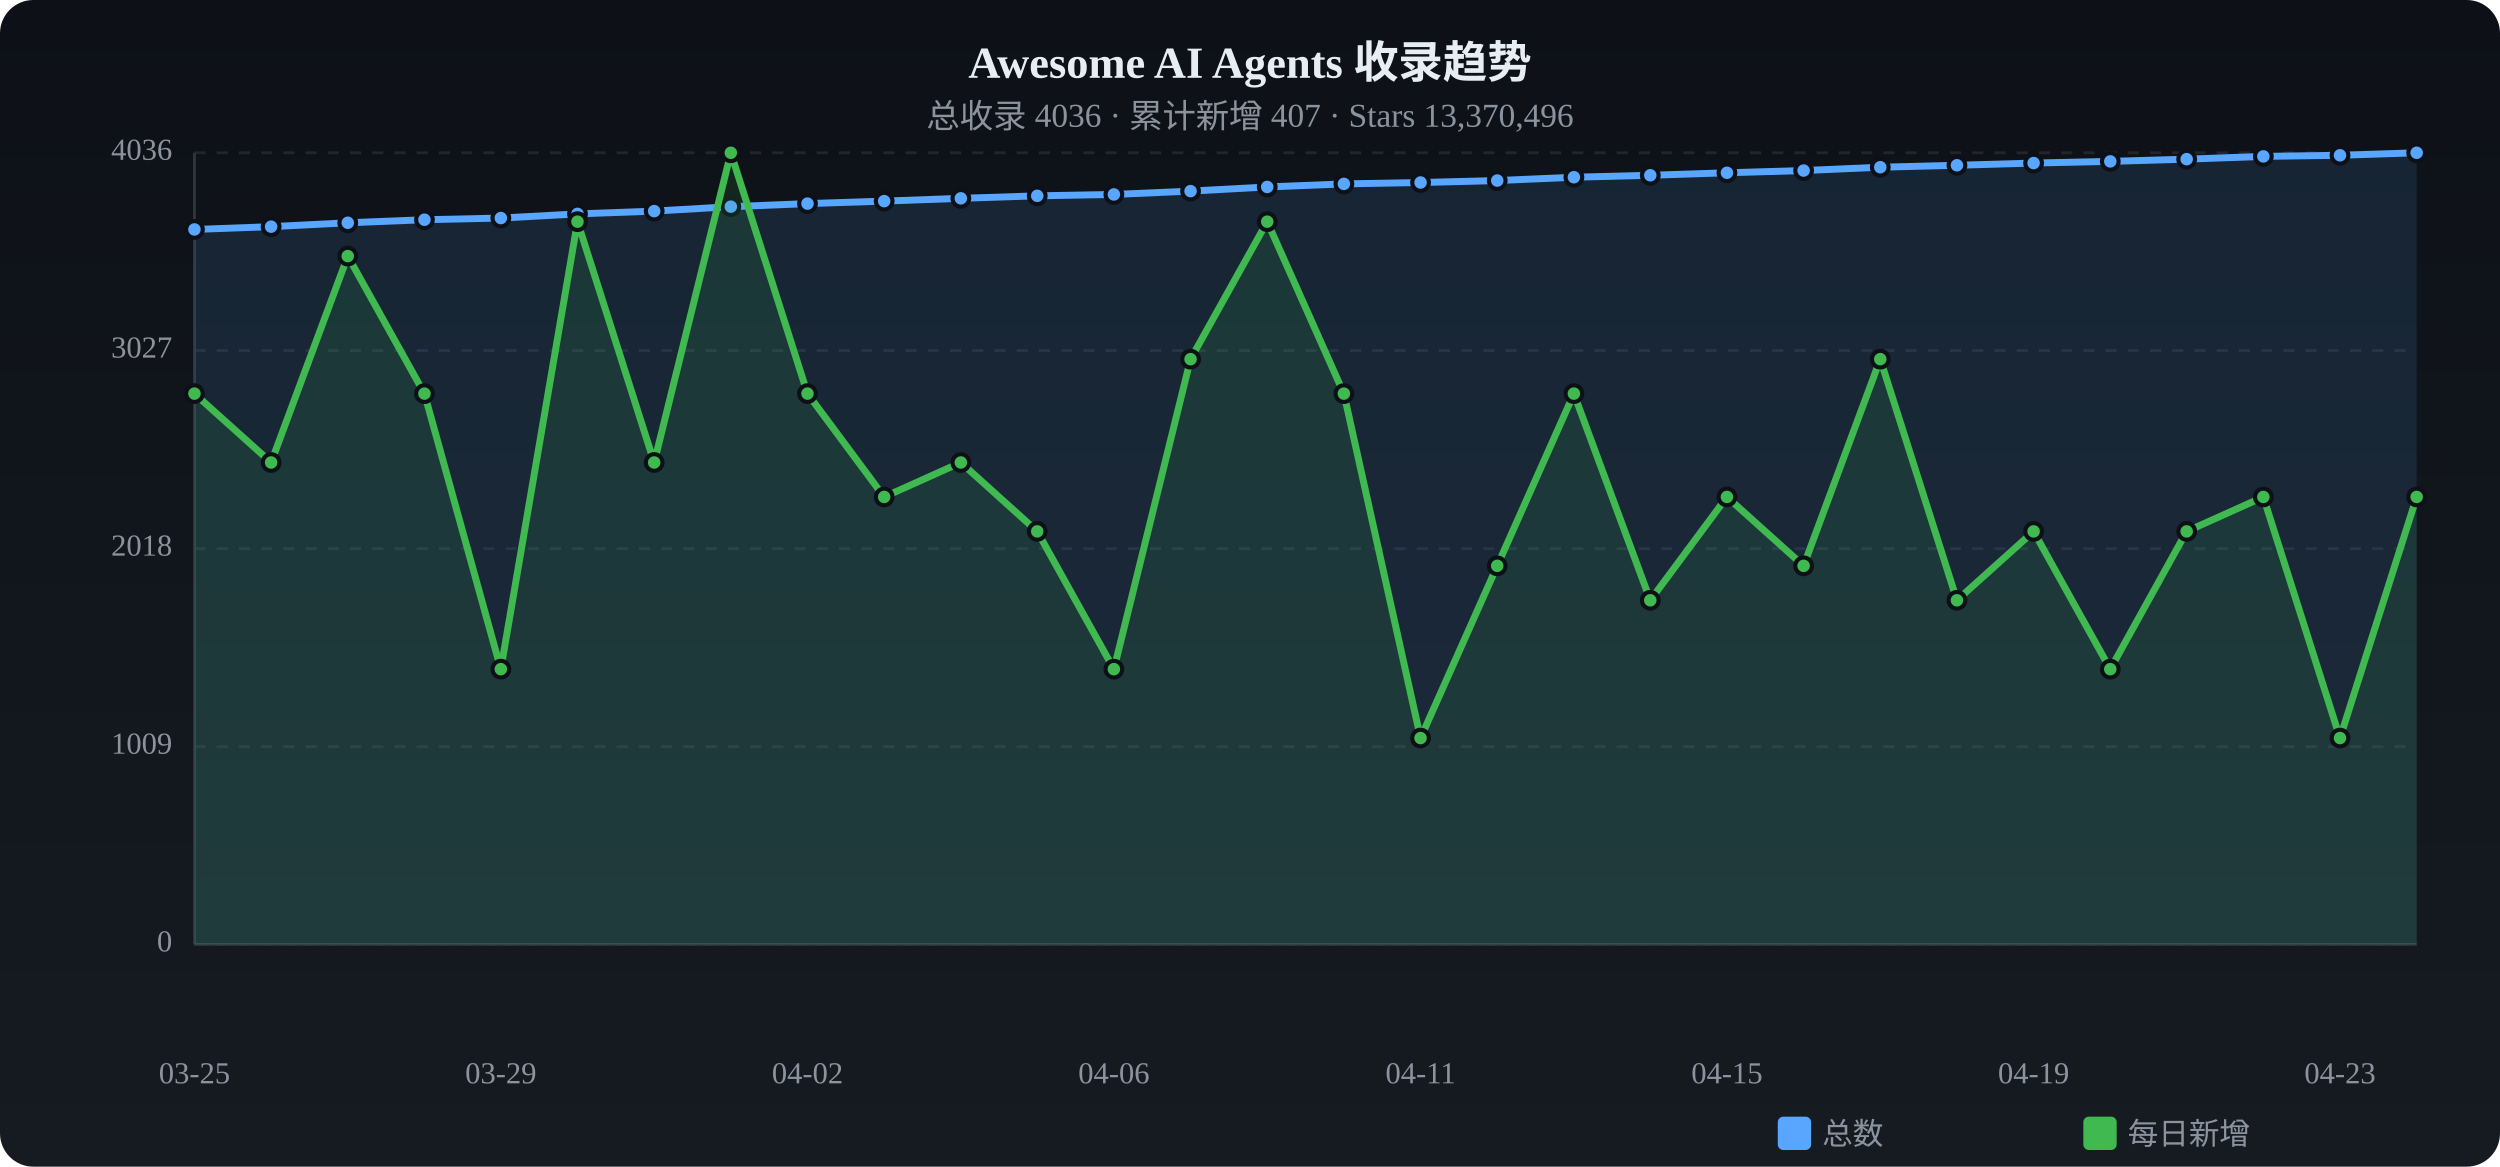
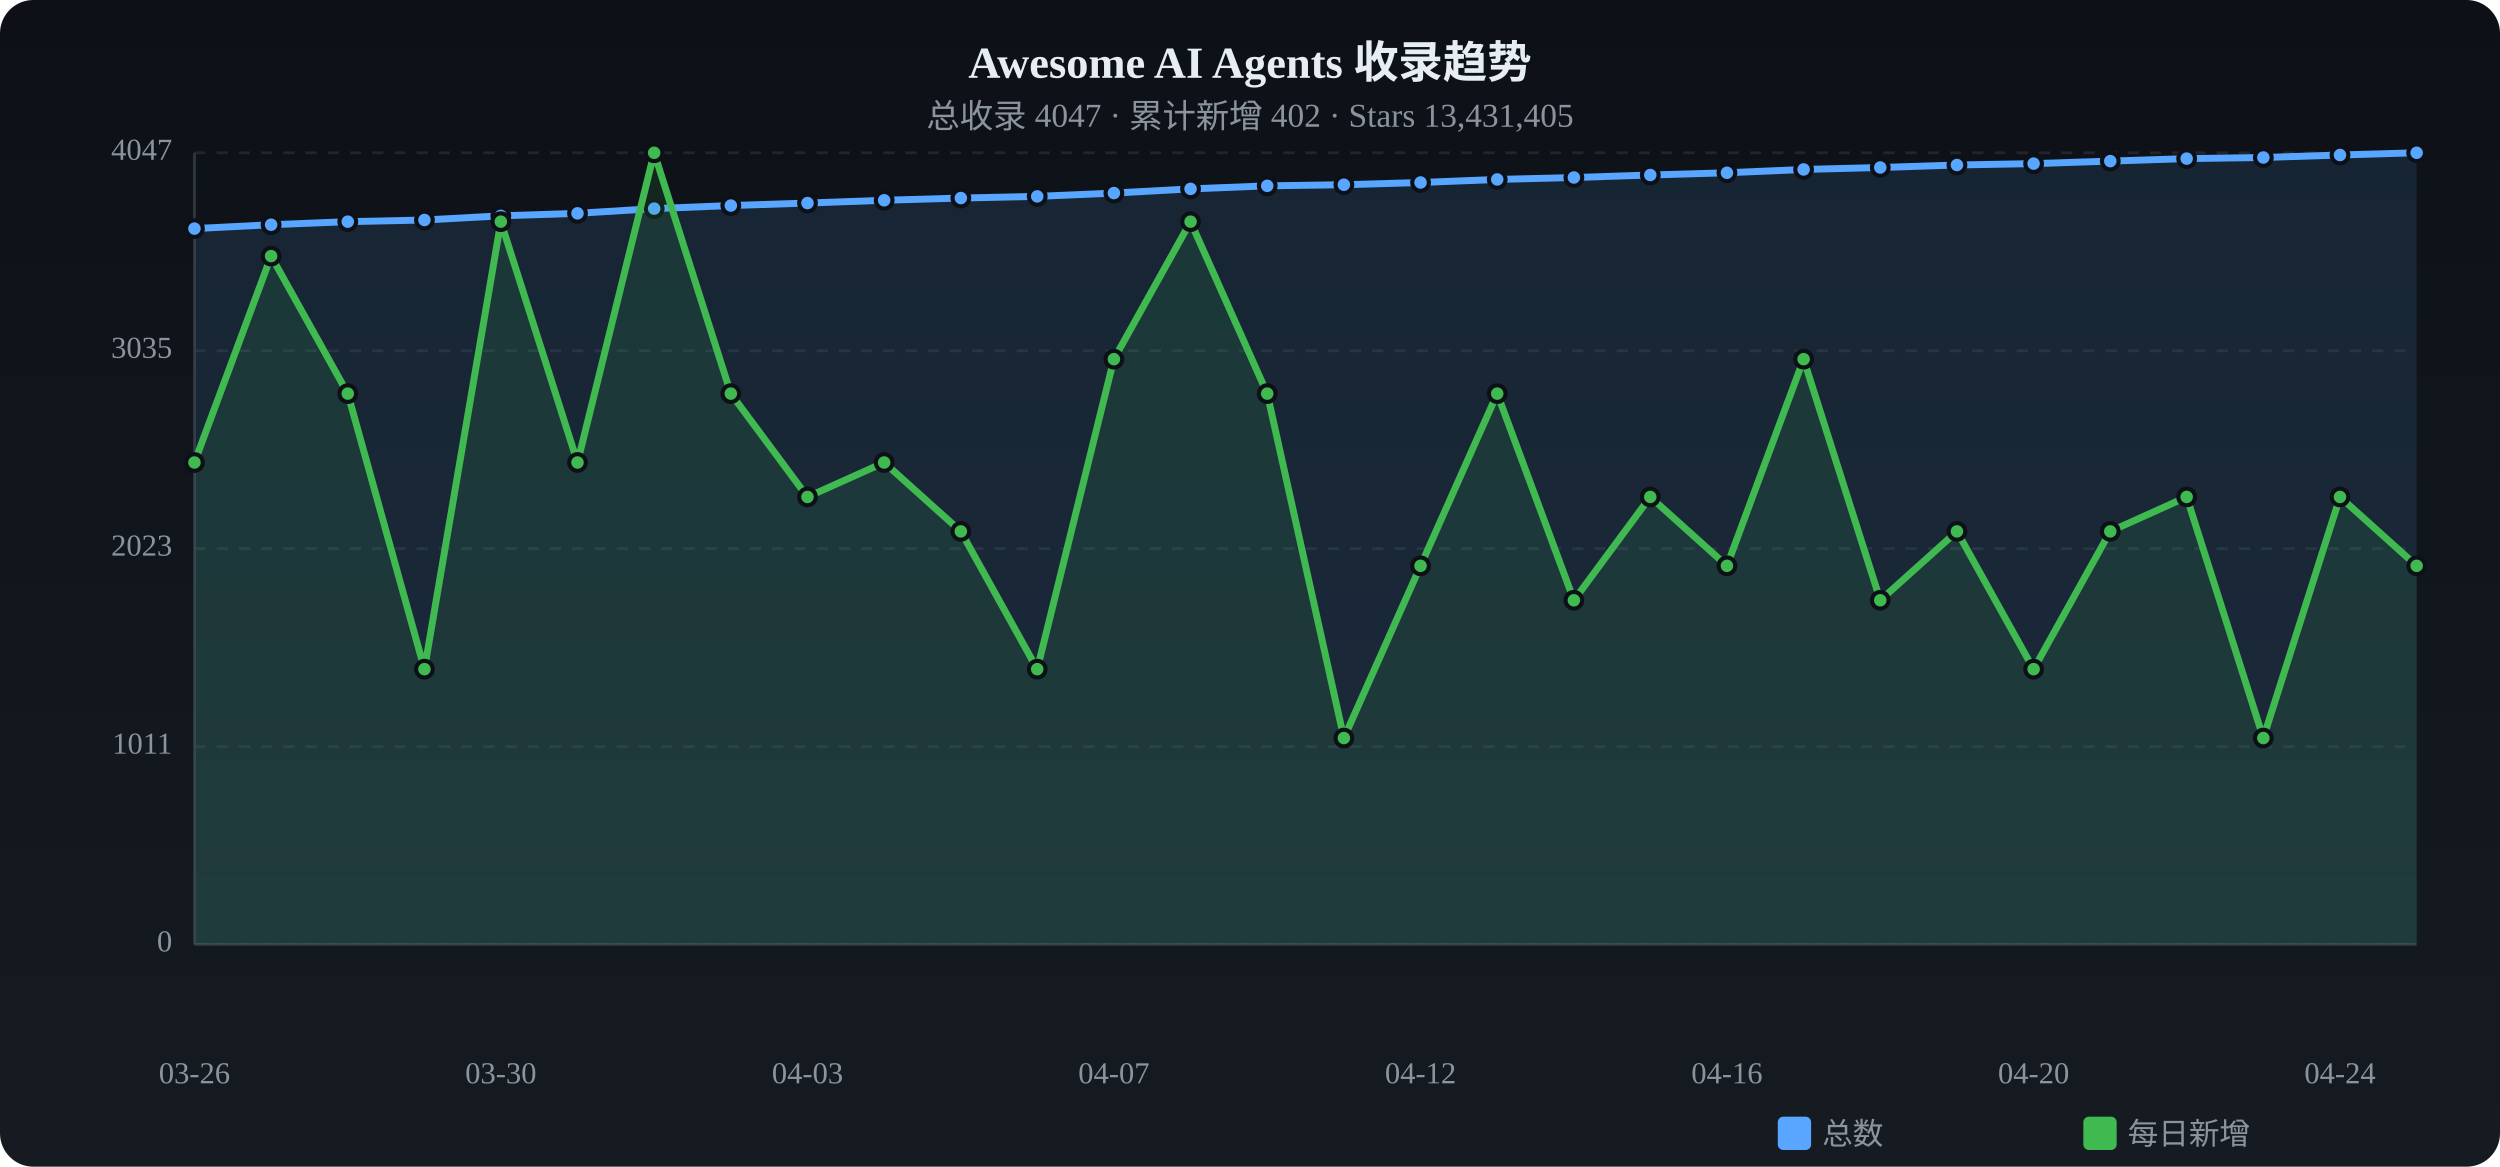
<svg xmlns="http://www.w3.org/2000/svg" viewBox="0 0 900 420" width="900" height="420">
  <defs>
    <linearGradient id="tbg" x1="0%" y1="0%" x2="0%" y2="100%">
      <stop offset="0%" stop-color="#0d1117" />
      <stop offset="100%" stop-color="#161b22" />
    </linearGradient>
  </defs>
  <rect width="900" height="420" rx="12" fill="url(#tbg)" />
  <text x="450.0" y="28" text-anchor="middle" fill="#e6edf3" font-size="16" font-weight="bold">Awesome AI Agents 收录趋势</text>
-   <text x="450.0" y="46" text-anchor="middle" fill="#8b949e" font-size="12">总收录 4036 · 累计新增 407 · Stars 13,370,496</text>
+   <text x="450.0" y="46" text-anchor="middle" fill="#8b949e" font-size="12">总收录 4047 · 累计新增 402 · Stars 13,431,405</text>
  <text x="62" y="340.0" text-anchor="end" fill="#8b949e" font-size="11" dominant-baseline="middle">0</text>
  <line x1="70" y1="340.0" x2="870" y2="340.0" stroke="#21262d" stroke-dasharray="4 4" />
-   <text x="62" y="268.8" text-anchor="end" fill="#8b949e" font-size="11" dominant-baseline="middle">1009</text>
+   <text x="62" y="268.8" text-anchor="end" fill="#8b949e" font-size="11" dominant-baseline="middle">1011</text>
  <line x1="70" y1="268.8" x2="870" y2="268.8" stroke="#21262d" stroke-dasharray="4 4" />
-   <text x="62" y="197.5" text-anchor="end" fill="#8b949e" font-size="11" dominant-baseline="middle">2018</text>
+   <text x="62" y="197.5" text-anchor="end" fill="#8b949e" font-size="11" dominant-baseline="middle">2023</text>
  <line x1="70" y1="197.5" x2="870" y2="197.5" stroke="#21262d" stroke-dasharray="4 4" />
-   <text x="62" y="126.2" text-anchor="end" fill="#8b949e" font-size="11" dominant-baseline="middle">3027</text>
-   <line x1="70" y1="126.2" x2="870" y2="126.2" stroke="#21262d" stroke-dasharray="4 4" />
-   <text x="62" y="55.0" text-anchor="end" fill="#8b949e" font-size="11" dominant-baseline="middle">4036</text>
+   <text x="62" y="126.3" text-anchor="end" fill="#8b949e" font-size="11" dominant-baseline="middle">3035</text>
+   <line x1="70" y1="126.3" x2="870" y2="126.3" stroke="#21262d" stroke-dasharray="4 4" />
+   <text x="62" y="55.0" text-anchor="end" fill="#8b949e" font-size="11" dominant-baseline="middle">4047</text>
  <line x1="70" y1="55.0" x2="870" y2="55.0" stroke="#21262d" stroke-dasharray="4 4" />
  <line x1="70" y1="55" x2="70" y2="340" stroke="#30363d" />
  <line x1="70" y1="340" x2="870" y2="340" stroke="#30363d" />
-   <path d="M70.0,82.6 L97.6,81.6 L125.2,80.2 L152.8,79.1 L180.3,78.5 L207.9,77.0 L235.5,76.0 L263.1,74.4 L290.7,73.3 L318.3,72.4 L345.9,71.4 L373.4,70.5 L401.0,70.0 L428.6,68.8 L456.2,67.3 L483.8,66.2 L511.4,65.7 L539.0,65.0 L566.6,63.8 L594.1,63.1 L621.7,62.2 L649.3,61.4 L676.9,60.2 L704.5,59.5 L732.1,58.7 L759.7,58.1 L787.2,57.3 L814.8,56.3 L842.4,55.9 L870.0,55.0 L870.0,340 L70.0,340 Z" fill="#58a6ff" opacity="0.12" />
-   <polyline points="70.0,82.6 97.6,81.6 125.2,80.2 152.8,79.1 180.3,78.5 207.9,77.0 235.5,76.0 263.1,74.4 290.7,73.3 318.3,72.4 345.9,71.4 373.4,70.5 401.0,70.0 428.6,68.8 456.2,67.3 483.8,66.2 511.4,65.7 539.0,65.0 566.6,63.8 594.1,63.1 621.7,62.2 649.3,61.4 676.9,60.2 704.5,59.5 732.1,58.7 759.7,58.1 787.2,57.3 814.8,56.3 842.4,55.9 870.0,55.0" fill="none" stroke="#58a6ff" stroke-width="2.5" stroke-linecap="round" stroke-linejoin="round" />
-   <circle cx="70.0" cy="82.6" r="3" fill="#58a6ff" stroke="#0d1117" stroke-width="1.5" />
-   <circle cx="97.6" cy="81.6" r="3" fill="#58a6ff" stroke="#0d1117" stroke-width="1.5" />
-   <circle cx="125.2" cy="80.2" r="3" fill="#58a6ff" stroke="#0d1117" stroke-width="1.5" />
-   <circle cx="152.8" cy="79.1" r="3" fill="#58a6ff" stroke="#0d1117" stroke-width="1.5" />
-   <circle cx="180.3" cy="78.5" r="3" fill="#58a6ff" stroke="#0d1117" stroke-width="1.5" />
-   <circle cx="207.9" cy="77.0" r="3" fill="#58a6ff" stroke="#0d1117" stroke-width="1.5" />
-   <circle cx="235.5" cy="76.0" r="3" fill="#58a6ff" stroke="#0d1117" stroke-width="1.5" />
-   <circle cx="263.1" cy="74.4" r="3" fill="#58a6ff" stroke="#0d1117" stroke-width="1.5" />
-   <circle cx="290.7" cy="73.3" r="3" fill="#58a6ff" stroke="#0d1117" stroke-width="1.5" />
-   <circle cx="318.3" cy="72.4" r="3" fill="#58a6ff" stroke="#0d1117" stroke-width="1.5" />
-   <circle cx="345.9" cy="71.4" r="3" fill="#58a6ff" stroke="#0d1117" stroke-width="1.5" />
-   <circle cx="373.4" cy="70.5" r="3" fill="#58a6ff" stroke="#0d1117" stroke-width="1.5" />
-   <circle cx="401.0" cy="70.0" r="3" fill="#58a6ff" stroke="#0d1117" stroke-width="1.5" />
-   <circle cx="428.6" cy="68.8" r="3" fill="#58a6ff" stroke="#0d1117" stroke-width="1.5" />
-   <circle cx="456.2" cy="67.3" r="3" fill="#58a6ff" stroke="#0d1117" stroke-width="1.5" />
-   <circle cx="483.8" cy="66.2" r="3" fill="#58a6ff" stroke="#0d1117" stroke-width="1.5" />
+   <path d="M70.0,82.3 L97.6,80.9 L125.2,79.8 L152.8,79.2 L180.3,77.7 L207.9,76.8 L235.5,75.1 L263.1,74.0 L290.7,73.1 L318.3,72.1 L345.9,71.3 L373.4,70.7 L401.0,69.5 L428.6,68.0 L456.2,66.9 L483.8,66.5 L511.4,65.7 L539.0,64.6 L566.6,63.9 L594.1,63.0 L621.7,62.2 L649.3,61.0 L676.9,60.3 L704.5,59.4 L732.1,58.9 L759.7,58.0 L787.2,57.1 L814.8,56.7 L842.4,55.8 L870.0,55.0 L870.0,340 L70.0,340 Z" fill="#58a6ff" opacity="0.12" />
+   <polyline points="70.0,82.3 97.6,80.9 125.2,79.8 152.8,79.2 180.3,77.7 207.9,76.8 235.5,75.1 263.1,74.0 290.7,73.1 318.3,72.1 345.9,71.3 373.4,70.7 401.0,69.5 428.6,68.0 456.2,66.9 483.8,66.5 511.4,65.7 539.0,64.6 566.6,63.9 594.1,63.0 621.7,62.2 649.3,61.0 676.9,60.3 704.5,59.4 732.1,58.9 759.7,58.0 787.2,57.1 814.8,56.7 842.4,55.8 870.0,55.0" fill="none" stroke="#58a6ff" stroke-width="2.5" stroke-linecap="round" stroke-linejoin="round" />
+   <circle cx="70.0" cy="82.3" r="3" fill="#58a6ff" stroke="#0d1117" stroke-width="1.5" />
+   <circle cx="97.6" cy="80.9" r="3" fill="#58a6ff" stroke="#0d1117" stroke-width="1.5" />
+   <circle cx="125.2" cy="79.8" r="3" fill="#58a6ff" stroke="#0d1117" stroke-width="1.5" />
+   <circle cx="152.8" cy="79.2" r="3" fill="#58a6ff" stroke="#0d1117" stroke-width="1.5" />
+   <circle cx="180.3" cy="77.7" r="3" fill="#58a6ff" stroke="#0d1117" stroke-width="1.5" />
+   <circle cx="207.9" cy="76.8" r="3" fill="#58a6ff" stroke="#0d1117" stroke-width="1.5" />
+   <circle cx="235.5" cy="75.1" r="3" fill="#58a6ff" stroke="#0d1117" stroke-width="1.5" />
+   <circle cx="263.1" cy="74.0" r="3" fill="#58a6ff" stroke="#0d1117" stroke-width="1.5" />
+   <circle cx="290.7" cy="73.1" r="3" fill="#58a6ff" stroke="#0d1117" stroke-width="1.5" />
+   <circle cx="318.3" cy="72.1" r="3" fill="#58a6ff" stroke="#0d1117" stroke-width="1.5" />
+   <circle cx="345.9" cy="71.3" r="3" fill="#58a6ff" stroke="#0d1117" stroke-width="1.5" />
+   <circle cx="373.4" cy="70.7" r="3" fill="#58a6ff" stroke="#0d1117" stroke-width="1.5" />
+   <circle cx="401.0" cy="69.5" r="3" fill="#58a6ff" stroke="#0d1117" stroke-width="1.5" />
+   <circle cx="428.6" cy="68.0" r="3" fill="#58a6ff" stroke="#0d1117" stroke-width="1.5" />
+   <circle cx="456.2" cy="66.9" r="3" fill="#58a6ff" stroke="#0d1117" stroke-width="1.5" />
+   <circle cx="483.8" cy="66.5" r="3" fill="#58a6ff" stroke="#0d1117" stroke-width="1.5" />
  <circle cx="511.4" cy="65.7" r="3" fill="#58a6ff" stroke="#0d1117" stroke-width="1.5" />
-   <circle cx="539.0" cy="65.0" r="3" fill="#58a6ff" stroke="#0d1117" stroke-width="1.5" />
-   <circle cx="566.6" cy="63.8" r="3" fill="#58a6ff" stroke="#0d1117" stroke-width="1.5" />
-   <circle cx="594.1" cy="63.1" r="3" fill="#58a6ff" stroke="#0d1117" stroke-width="1.5" />
+   <circle cx="539.0" cy="64.6" r="3" fill="#58a6ff" stroke="#0d1117" stroke-width="1.5" />
+   <circle cx="566.6" cy="63.9" r="3" fill="#58a6ff" stroke="#0d1117" stroke-width="1.5" />
+   <circle cx="594.1" cy="63.0" r="3" fill="#58a6ff" stroke="#0d1117" stroke-width="1.5" />
  <circle cx="621.7" cy="62.2" r="3" fill="#58a6ff" stroke="#0d1117" stroke-width="1.5" />
-   <circle cx="649.3" cy="61.4" r="3" fill="#58a6ff" stroke="#0d1117" stroke-width="1.5" />
-   <circle cx="676.9" cy="60.2" r="3" fill="#58a6ff" stroke="#0d1117" stroke-width="1.5" />
-   <circle cx="704.5" cy="59.5" r="3" fill="#58a6ff" stroke="#0d1117" stroke-width="1.5" />
-   <circle cx="732.1" cy="58.7" r="3" fill="#58a6ff" stroke="#0d1117" stroke-width="1.5" />
-   <circle cx="759.7" cy="58.1" r="3" fill="#58a6ff" stroke="#0d1117" stroke-width="1.5" />
-   <circle cx="787.2" cy="57.3" r="3" fill="#58a6ff" stroke="#0d1117" stroke-width="1.5" />
-   <circle cx="814.8" cy="56.3" r="3" fill="#58a6ff" stroke="#0d1117" stroke-width="1.5" />
-   <circle cx="842.4" cy="55.9" r="3" fill="#58a6ff" stroke="#0d1117" stroke-width="1.5" />
+   <circle cx="649.3" cy="61.0" r="3" fill="#58a6ff" stroke="#0d1117" stroke-width="1.5" />
+   <circle cx="676.9" cy="60.3" r="3" fill="#58a6ff" stroke="#0d1117" stroke-width="1.5" />
+   <circle cx="704.5" cy="59.4" r="3" fill="#58a6ff" stroke="#0d1117" stroke-width="1.5" />
+   <circle cx="732.1" cy="58.9" r="3" fill="#58a6ff" stroke="#0d1117" stroke-width="1.5" />
+   <circle cx="759.7" cy="58.0" r="3" fill="#58a6ff" stroke="#0d1117" stroke-width="1.5" />
+   <circle cx="787.2" cy="57.1" r="3" fill="#58a6ff" stroke="#0d1117" stroke-width="1.5" />
+   <circle cx="814.8" cy="56.7" r="3" fill="#58a6ff" stroke="#0d1117" stroke-width="1.5" />
+   <circle cx="842.4" cy="55.8" r="3" fill="#58a6ff" stroke="#0d1117" stroke-width="1.5" />
  <circle cx="870.0" cy="55.0" r="3" fill="#58a6ff" stroke="#0d1117" stroke-width="1.5" />
-   <path d="M70.0,141.7 L97.6,166.5 L125.2,92.2 L152.8,141.7 L180.3,240.9 L207.9,79.8 L235.5,166.5 L263.1,55.0 L290.7,141.7 L318.3,178.9 L345.9,166.5 L373.4,191.3 L401.0,240.9 L428.6,129.3 L456.2,79.8 L483.8,141.7 L511.4,265.7 L539.0,203.7 L566.6,141.7 L594.1,216.1 L621.7,178.9 L649.3,203.7 L676.9,129.3 L704.5,216.1 L732.1,191.3 L759.7,240.9 L787.2,191.3 L814.8,178.9 L842.4,265.7 L870.0,178.9 L870.0,340 L70.0,340 Z" fill="#3fb950" opacity="0.12" />
-   <polyline points="70.0,141.7 97.6,166.5 125.2,92.2 152.8,141.7 180.3,240.9 207.9,79.8 235.5,166.5 263.1,55.0 290.7,141.7 318.3,178.9 345.9,166.5 373.4,191.3 401.0,240.9 428.6,129.3 456.2,79.8 483.8,141.7 511.4,265.7 539.0,203.7 566.6,141.7 594.1,216.1 621.7,178.9 649.3,203.7 676.9,129.3 704.5,216.1 732.1,191.3 759.7,240.9 787.2,191.3 814.8,178.9 842.4,265.7 870.0,178.9" fill="none" stroke="#3fb950" stroke-width="2.5" stroke-linecap="round" stroke-linejoin="round" />
-   <circle cx="70.0" cy="141.7" r="3" fill="#3fb950" stroke="#0d1117" stroke-width="1.5" />
-   <circle cx="97.6" cy="166.5" r="3" fill="#3fb950" stroke="#0d1117" stroke-width="1.5" />
-   <circle cx="125.2" cy="92.2" r="3" fill="#3fb950" stroke="#0d1117" stroke-width="1.5" />
-   <circle cx="152.8" cy="141.7" r="3" fill="#3fb950" stroke="#0d1117" stroke-width="1.5" />
-   <circle cx="180.3" cy="240.9" r="3" fill="#3fb950" stroke="#0d1117" stroke-width="1.5" />
-   <circle cx="207.9" cy="79.8" r="3" fill="#3fb950" stroke="#0d1117" stroke-width="1.5" />
-   <circle cx="235.5" cy="166.5" r="3" fill="#3fb950" stroke="#0d1117" stroke-width="1.5" />
-   <circle cx="263.1" cy="55.0" r="3" fill="#3fb950" stroke="#0d1117" stroke-width="1.5" />
-   <circle cx="290.7" cy="141.7" r="3" fill="#3fb950" stroke="#0d1117" stroke-width="1.5" />
-   <circle cx="318.3" cy="178.9" r="3" fill="#3fb950" stroke="#0d1117" stroke-width="1.5" />
-   <circle cx="345.9" cy="166.5" r="3" fill="#3fb950" stroke="#0d1117" stroke-width="1.5" />
-   <circle cx="373.4" cy="191.3" r="3" fill="#3fb950" stroke="#0d1117" stroke-width="1.5" />
-   <circle cx="401.0" cy="240.9" r="3" fill="#3fb950" stroke="#0d1117" stroke-width="1.5" />
-   <circle cx="428.6" cy="129.3" r="3" fill="#3fb950" stroke="#0d1117" stroke-width="1.5" />
-   <circle cx="456.2" cy="79.8" r="3" fill="#3fb950" stroke="#0d1117" stroke-width="1.5" />
-   <circle cx="483.8" cy="141.7" r="3" fill="#3fb950" stroke="#0d1117" stroke-width="1.5" />
-   <circle cx="511.4" cy="265.7" r="3" fill="#3fb950" stroke="#0d1117" stroke-width="1.5" />
-   <circle cx="539.0" cy="203.7" r="3" fill="#3fb950" stroke="#0d1117" stroke-width="1.5" />
-   <circle cx="566.6" cy="141.7" r="3" fill="#3fb950" stroke="#0d1117" stroke-width="1.5" />
-   <circle cx="594.1" cy="216.1" r="3" fill="#3fb950" stroke="#0d1117" stroke-width="1.5" />
-   <circle cx="621.7" cy="178.9" r="3" fill="#3fb950" stroke="#0d1117" stroke-width="1.5" />
-   <circle cx="649.3" cy="203.7" r="3" fill="#3fb950" stroke="#0d1117" stroke-width="1.5" />
-   <circle cx="676.9" cy="129.3" r="3" fill="#3fb950" stroke="#0d1117" stroke-width="1.5" />
-   <circle cx="704.5" cy="216.1" r="3" fill="#3fb950" stroke="#0d1117" stroke-width="1.5" />
-   <circle cx="732.1" cy="191.3" r="3" fill="#3fb950" stroke="#0d1117" stroke-width="1.5" />
-   <circle cx="759.7" cy="240.9" r="3" fill="#3fb950" stroke="#0d1117" stroke-width="1.5" />
-   <circle cx="787.2" cy="191.3" r="3" fill="#3fb950" stroke="#0d1117" stroke-width="1.5" />
-   <circle cx="814.8" cy="178.9" r="3" fill="#3fb950" stroke="#0d1117" stroke-width="1.5" />
-   <circle cx="842.4" cy="265.7" r="3" fill="#3fb950" stroke="#0d1117" stroke-width="1.5" />
-   <circle cx="870.0" cy="178.9" r="3" fill="#3fb950" stroke="#0d1117" stroke-width="1.5" />
-   <text x="70.0" y="390" text-anchor="middle" fill="#8b949e" font-size="11">03-25</text>
-   <text x="180.3" y="390" text-anchor="middle" fill="#8b949e" font-size="11">03-29</text>
-   <text x="290.7" y="390" text-anchor="middle" fill="#8b949e" font-size="11">04-02</text>
-   <text x="401.0" y="390" text-anchor="middle" fill="#8b949e" font-size="11">04-06</text>
-   <text x="511.4" y="390" text-anchor="middle" fill="#8b949e" font-size="11">04-11</text>
-   <text x="621.7" y="390" text-anchor="middle" fill="#8b949e" font-size="11">04-15</text>
-   <text x="732.1" y="390" text-anchor="middle" fill="#8b949e" font-size="11">04-19</text>
-   <text x="842.4" y="390" text-anchor="middle" fill="#8b949e" font-size="11">04-23</text>
+   <path d="M70.0,166.5 L97.6,92.2 L125.2,141.7 L152.8,240.9 L180.3,79.8 L207.9,166.5 L235.5,55.0 L263.1,141.7 L290.7,178.9 L318.3,166.5 L345.9,191.3 L373.4,240.9 L401.0,129.3 L428.6,79.8 L456.2,141.7 L483.8,265.7 L511.4,203.7 L539.0,141.7 L566.6,216.1 L594.1,178.9 L621.7,203.7 L649.3,129.3 L676.9,216.1 L704.5,191.3 L732.1,240.9 L759.7,191.3 L787.2,178.9 L814.8,265.7 L842.4,178.9 L870.0,203.7 L870.0,340 L70.0,340 Z" fill="#3fb950" opacity="0.12" />
+   <polyline points="70.0,166.5 97.6,92.2 125.2,141.7 152.8,240.9 180.3,79.8 207.9,166.5 235.5,55.0 263.1,141.7 290.7,178.9 318.3,166.5 345.9,191.3 373.4,240.9 401.0,129.3 428.6,79.8 456.2,141.7 483.8,265.7 511.4,203.7 539.0,141.7 566.6,216.1 594.1,178.9 621.7,203.7 649.3,129.3 676.9,216.1 704.5,191.3 732.1,240.9 759.7,191.3 787.2,178.9 814.8,265.7 842.4,178.9 870.0,203.7" fill="none" stroke="#3fb950" stroke-width="2.5" stroke-linecap="round" stroke-linejoin="round" />
+   <circle cx="70.0" cy="166.5" r="3" fill="#3fb950" stroke="#0d1117" stroke-width="1.5" />
+   <circle cx="97.6" cy="92.2" r="3" fill="#3fb950" stroke="#0d1117" stroke-width="1.5" />
+   <circle cx="125.2" cy="141.7" r="3" fill="#3fb950" stroke="#0d1117" stroke-width="1.5" />
+   <circle cx="152.8" cy="240.9" r="3" fill="#3fb950" stroke="#0d1117" stroke-width="1.5" />
+   <circle cx="180.3" cy="79.8" r="3" fill="#3fb950" stroke="#0d1117" stroke-width="1.5" />
+   <circle cx="207.9" cy="166.5" r="3" fill="#3fb950" stroke="#0d1117" stroke-width="1.5" />
+   <circle cx="235.5" cy="55.0" r="3" fill="#3fb950" stroke="#0d1117" stroke-width="1.5" />
+   <circle cx="263.1" cy="141.7" r="3" fill="#3fb950" stroke="#0d1117" stroke-width="1.5" />
+   <circle cx="290.7" cy="178.9" r="3" fill="#3fb950" stroke="#0d1117" stroke-width="1.5" />
+   <circle cx="318.3" cy="166.5" r="3" fill="#3fb950" stroke="#0d1117" stroke-width="1.5" />
+   <circle cx="345.9" cy="191.3" r="3" fill="#3fb950" stroke="#0d1117" stroke-width="1.5" />
+   <circle cx="373.4" cy="240.9" r="3" fill="#3fb950" stroke="#0d1117" stroke-width="1.5" />
+   <circle cx="401.0" cy="129.3" r="3" fill="#3fb950" stroke="#0d1117" stroke-width="1.5" />
+   <circle cx="428.6" cy="79.8" r="3" fill="#3fb950" stroke="#0d1117" stroke-width="1.5" />
+   <circle cx="456.2" cy="141.7" r="3" fill="#3fb950" stroke="#0d1117" stroke-width="1.5" />
+   <circle cx="483.8" cy="265.7" r="3" fill="#3fb950" stroke="#0d1117" stroke-width="1.5" />
+   <circle cx="511.4" cy="203.7" r="3" fill="#3fb950" stroke="#0d1117" stroke-width="1.5" />
+   <circle cx="539.0" cy="141.7" r="3" fill="#3fb950" stroke="#0d1117" stroke-width="1.5" />
+   <circle cx="566.6" cy="216.1" r="3" fill="#3fb950" stroke="#0d1117" stroke-width="1.5" />
+   <circle cx="594.1" cy="178.9" r="3" fill="#3fb950" stroke="#0d1117" stroke-width="1.5" />
+   <circle cx="621.7" cy="203.7" r="3" fill="#3fb950" stroke="#0d1117" stroke-width="1.5" />
+   <circle cx="649.3" cy="129.3" r="3" fill="#3fb950" stroke="#0d1117" stroke-width="1.5" />
+   <circle cx="676.9" cy="216.1" r="3" fill="#3fb950" stroke="#0d1117" stroke-width="1.5" />
+   <circle cx="704.5" cy="191.3" r="3" fill="#3fb950" stroke="#0d1117" stroke-width="1.5" />
+   <circle cx="732.1" cy="240.9" r="3" fill="#3fb950" stroke="#0d1117" stroke-width="1.5" />
+   <circle cx="759.7" cy="191.3" r="3" fill="#3fb950" stroke="#0d1117" stroke-width="1.5" />
+   <circle cx="787.2" cy="178.9" r="3" fill="#3fb950" stroke="#0d1117" stroke-width="1.5" />
+   <circle cx="814.8" cy="265.7" r="3" fill="#3fb950" stroke="#0d1117" stroke-width="1.5" />
+   <circle cx="842.4" cy="178.9" r="3" fill="#3fb950" stroke="#0d1117" stroke-width="1.5" />
+   <circle cx="870.0" cy="203.7" r="3" fill="#3fb950" stroke="#0d1117" stroke-width="1.5" />
+   <text x="70.0" y="390" text-anchor="middle" fill="#8b949e" font-size="11">03-26</text>
+   <text x="180.3" y="390" text-anchor="middle" fill="#8b949e" font-size="11">03-30</text>
+   <text x="290.7" y="390" text-anchor="middle" fill="#8b949e" font-size="11">04-03</text>
+   <text x="401.0" y="390" text-anchor="middle" fill="#8b949e" font-size="11">04-07</text>
+   <text x="511.4" y="390" text-anchor="middle" fill="#8b949e" font-size="11">04-12</text>
+   <text x="621.7" y="390" text-anchor="middle" fill="#8b949e" font-size="11">04-16</text>
+   <text x="732.1" y="390" text-anchor="middle" fill="#8b949e" font-size="11">04-20</text>
+   <text x="842.4" y="390" text-anchor="middle" fill="#8b949e" font-size="11">04-24</text>
  <rect x="640" y="402" width="12" height="12" rx="2" fill="#58a6ff" />
  <text x="656" y="412" fill="#8b949e" font-size="11">总数</text>
  <rect x="750" y="402" width="12" height="12" rx="2" fill="#3fb950" />
  <text x="766" y="412" fill="#8b949e" font-size="11">每日新增</text>
</svg>
